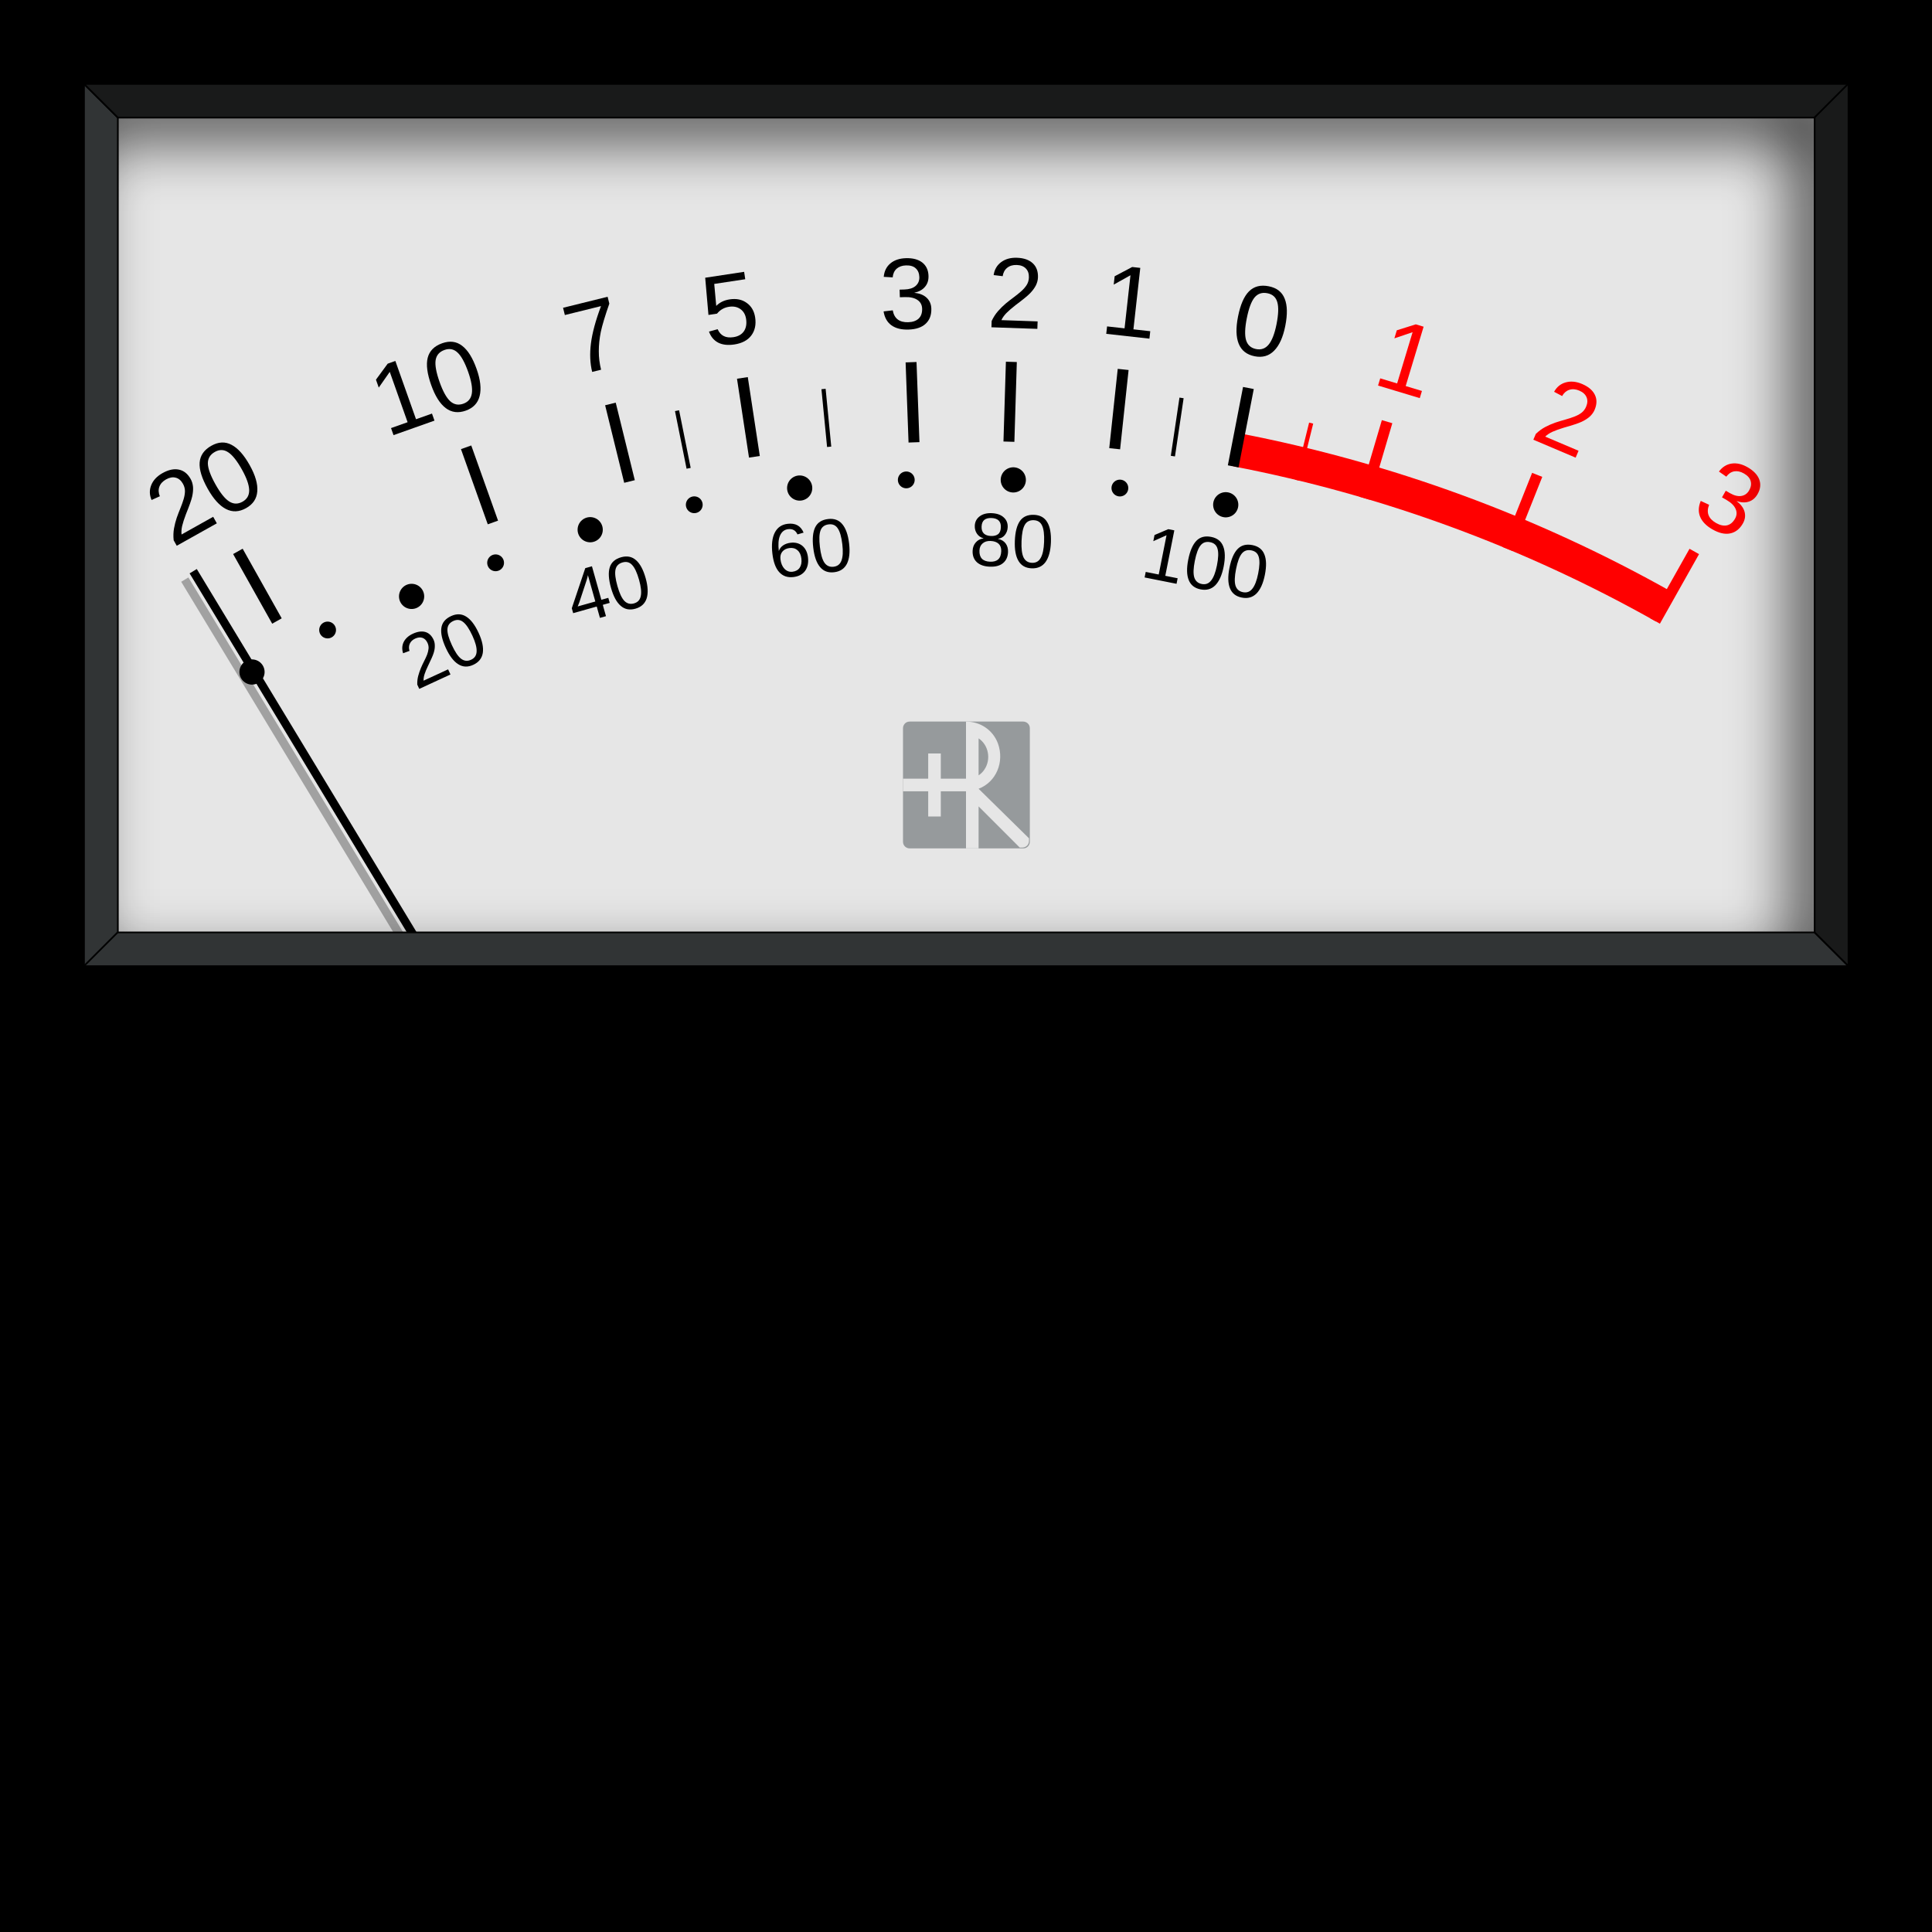
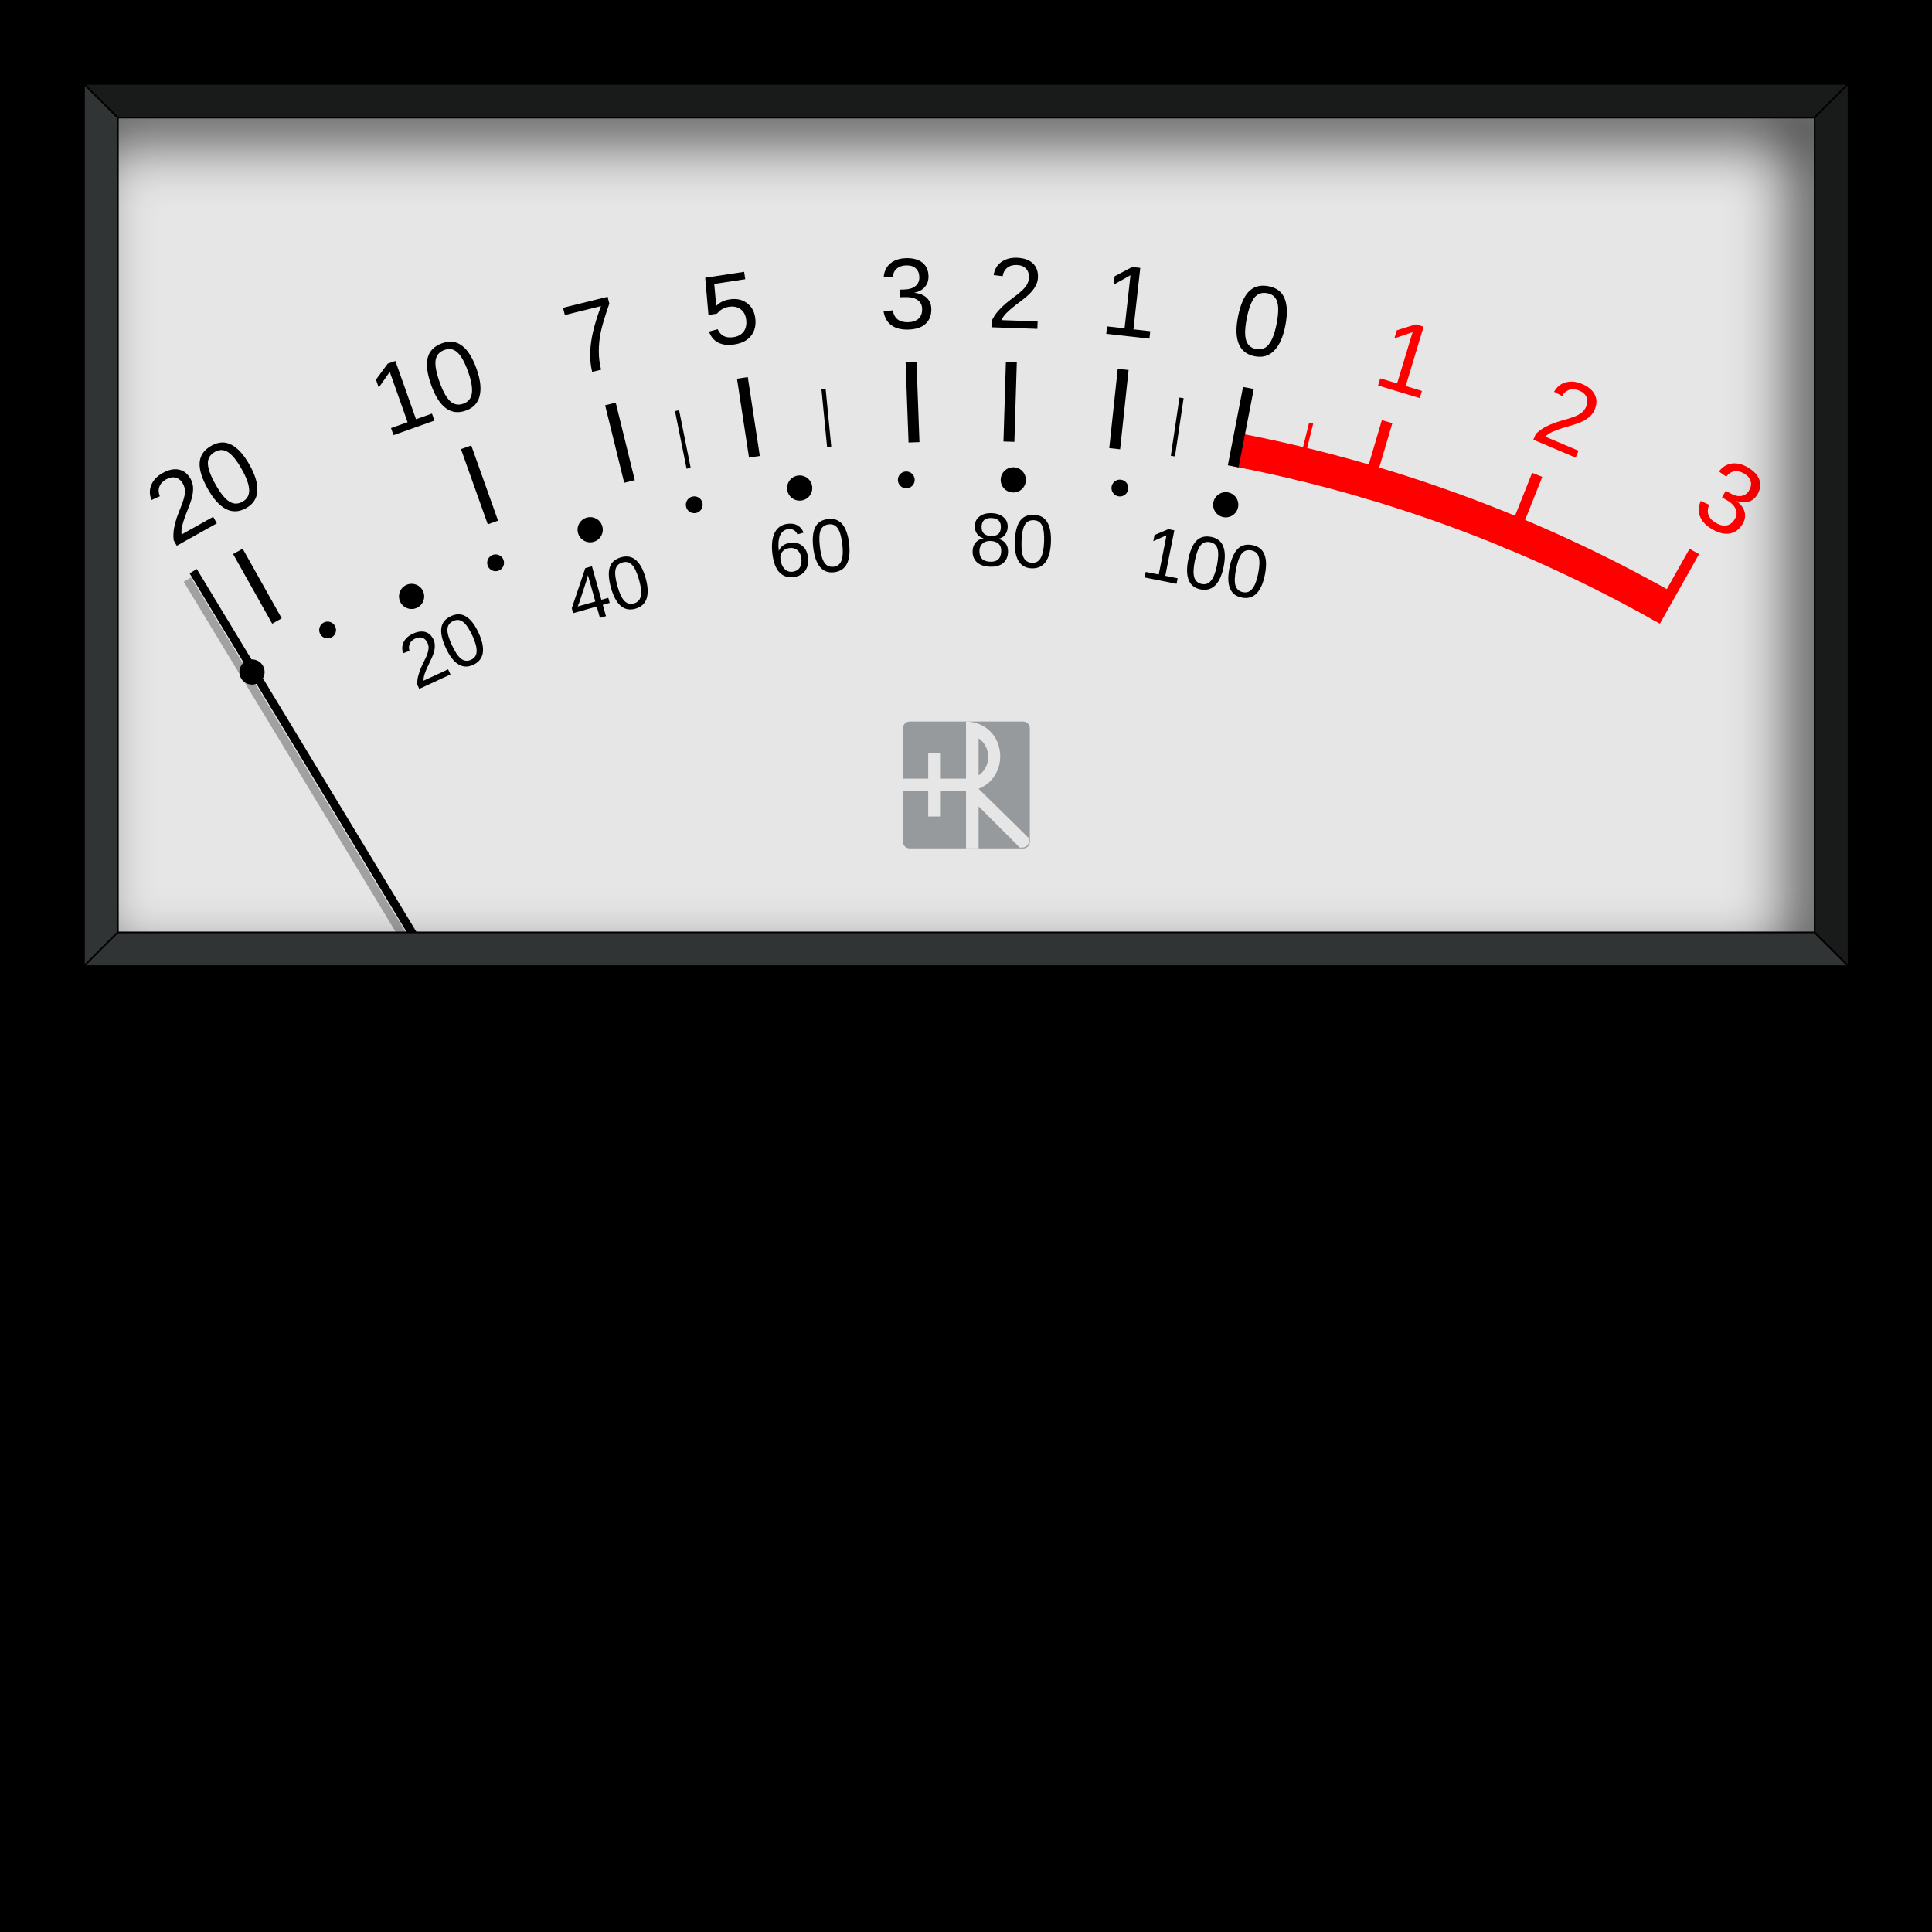
<svg xmlns="http://www.w3.org/2000/svg" width="230px" height="230px" viewBox="0 0 230 230">
  <style type="text/css">
.cls-8,.cls-9,.cls-10,.cls-11,.cls-12,.cls-15,.cls-16 { font-family: Arial; }
.cls-8,.cls-9,.cls-10,.cls-11,.cls-12 { font-size:12px; }
.cls-15,.cls-16 { font-size: 9px; }
.cls-3,.cls-4,.cls-19,.cls-20,.cls-21,.cls-22 { fill: none; }
.cls-1 { fill: hsl(0,0%,90%); }
.cls-11,.cls-12 { fill: #ff0000; }
.cls-21 { fill: hsl(200,3%,20%); }
.cls-22 { fill: hsl(200,3%,10%); }
.cls-3,.cls-4,.cls-5,.cls-6 { stroke: #ff0000; }
.cls-2,.cls-7,.cls-14,.cls-17,.cls-18,.cls-19,.cls-20,.cls-21,.cls-22,.cls-24 { stroke: #000000; }
.cls-18 { opacity: 0.3; }
.cls-20 { fill: none; stroke-width: 5px; filter:url(#vushadow); }
.cls-3 { stroke-width: 4px; }
.cls-14 { stroke-width: 3px; }
.cls-17 { stroke-width: 2px; }
.cls-5,.cls-7 { stroke-width: 1.3px; }
.cls-18,.cls-19 { stroke-width: 1px; }
.cls-2,.cls-4 { stroke-width: 0.5px; }
.cls-21,.cls-22,.cls-24 { stroke-width: 0.2px; }
.cls-14,.cls-17 { stroke-linecap: round; }
.cls-23 { fill:hsl(200,3%,60%) }
</style>
  <filter id="vushadow">
    <feDropShadow dx="-3" dy="3" stdDeviation="4" />
  </filter>
  <rect class="cls-1" width="230" height="125" />
  <path class="cls-3" d="M147.19,53.55a168.5,168.5,0,0,1,50.93,18.7" transform="translate(0 0)" />
  <line class="cls-7" x1="32.97" y1="73.93" x2="28.32" y2="65.64" />
  <line class="cls-7" x1="58.68" y1="62.2" x2="55.49" y2="53.25" />
  <line class="cls-7" x1="74.94" y1="57.32" x2="72.67" y2="48.09" />
  <line class="cls-2" x1="81.98" y1="55.75" x2="80.6" y2="48.89" />
  <line class="cls-7" x1="89.81" y1="54.38" x2="88.38" y2="44.99" />
  <line class="cls-2" x1="98.71" y1="53.19" x2="98.04" y2="46.31" />
  <line class="cls-7" x1="108.81" y1="52.66" x2="108.46" y2="43.12" />
  <line class="cls-7" x1="120.11" y1="52.58" x2="120.4" y2="43.08" />
  <line class="cls-7" x1="132.7" y1="53.42" x2="133.71" y2="43.98" />
  <line class="cls-2" x1="139.63" y1="54.3" x2="140.66" y2="47.37" />
  <line class="cls-7" x1="146.81" y1="55.52" x2="148.62" y2="46.19" />
  <line class="cls-4" x1="154.41" y1="57.16" x2="156.09" y2="50.37" />
  <line class="cls-5" x1="162.44" y1="59.31" x2="165.13" y2="50.2" />
  <line class="cls-5" x1="179.48" y1="65.36" x2="183" y2="56.53" />
  <line class="cls-5" x1="197.04" y1="73.93" x2="201.7" y2="65.65" />
  <path class="cls-14" d="M30,80h0" transform="translate(0 0)" />
  <path class="cls-17" d="M39,75h0" transform="translate(0 0)" />
  <path class="cls-14" d="M49,71h0" transform="translate(0 0)" />
  <path class="cls-17" d="M59,67h0" transform="translate(0 0)" />
  <path class="cls-14" d="M70.26,63.06h0" transform="translate(0 0)" />
  <path class="cls-17" d="M82.65,60.09h0" transform="translate(0 0)" />
  <path class="cls-14" d="M95.2,58.1h0" transform="translate(0 0)" />
  <path class="cls-17" d="M107.89,57.13h0" transform="translate(0 0)" />
  <path class="cls-14" d="M120.63,57.13h0" transform="translate(0 0)" />
  <path class="cls-17" d="M133.32,58.1h0" transform="translate(0 0)" />
  <path class="cls-14" d="M145.92,60.09h0" transform="translate(0 0)" />
  <text class="cls-8" transform="translate(20.51 65.27) rotate(-29.25)">20</text>
  <text class="cls-8" transform="translate(45.98 52.11) rotate(-19.52)">10</text>
  <text class="cls-9" transform="matrix(0.97, -0.24, 0.24, 0.97, 68.42, 44.79)">7</text>
  <text class="cls-8" transform="translate(84.2 41.37) rotate(-8.62)">5</text>
  <text class="cls-10" transform="matrix(1, -0.03, 0.03, 1, 104.8, 39.21)">3</text>
  <text class="cls-8" transform="translate(117.42 38.94) rotate(1.99)">2</text>
  <text class="cls-8" transform="translate(130.78 39.64) rotate(6.36)">1</text>
  <text class="cls-8" transform="translate(146.12 41.64) rotate(11.25)">0</text>
  <text class="cls-11" transform="matrix(0.96, 0.29, -0.29, 0.96, 163.17, 45.63)">1</text>
  <text class="cls-12" transform="translate(181.98 52.11) rotate(22.97)">2</text>
  <text class="cls-12" transform="translate(201.02 61.25) rotate(29.82)">3</text>
  <text class="cls-15" transform="translate(49.5 82.2) rotate(-24.78)">20</text>
  <text class="cls-16" transform="matrix(0.96, -0.27, 0.27, 0.96, 68.42, 74.4)">40</text>
  <text class="cls-15" transform="translate(91.85 68.91) rotate(-6.75)">60</text>
  <text class="cls-15" transform="translate(115.33 67.27) rotate(2.25)">80</text>
  <text class="cls-15" transform="translate(135.59 68.61) rotate(11.25)">100</text>
  <path class="cls-23" d="M108.3,85.9h13.5c0.4,0,0.8,0.3,0.8,0.8v13.5c0,0.4-0.3,0.8-0.8,0.8h-13.5c-0.4,0-0.8-0.3-0.8-0.8V86.7C107.5,86.3,107.8,85.9,108.3,85.9z" />
  <path class="cls-1" d="M116.5,93.9c2.1-0.8,3.1-3.2,2.3-5.4c-0.6-1.6-2.1-2.6-3.8-2.6v6.8h-3v-3h-1.5v3h-3v1.5h3v3h1.5v-3h3v6.8h1.5V96l4.9,4.9h0.3c0.4,0,0.8-0.3,0.8-0.8v-0.3L116.5,93.9z M116.5,87.9c1.2,0.8,1.5,2.5,0.7,3.7c-0.2,0.3-0.4,0.5-0.7,0.7V87.9z" />
  <g id="vuneedle">
-     <line class="cls-18" x1="114" y1="221" x2="22" y2="69" />
+     <line class="cls-18" x1="114.3" y1="221" x2="22.3" y2="69" />
    <line class="cls-19" x1="115" y1="220" x2="23" y2="68" />
  </g>
  <rect x="10" y="10" class="cls-20" width="210" height="105" />
  <polygon class="cls-21" points="220.06 115.02 10 115.02 10 9.99 14.03 14 14.03 111 216.03 111 220.06 115.02" />
  <polygon class="cls-22" points="220.06 115.02 216.03 111 216.03 14 14.03 14 10 9.99 220.06 9.99 220.06 115.02" />
  <line class="cls-24" x1="216" y1="14" x2="220" y2="10" />
  <line class="cls-24" x1="10" y1="115" x2="14" y2="111" />
  <path d="M0,0V230H230V0ZM220,115H10V10H220Z" />
</svg>
